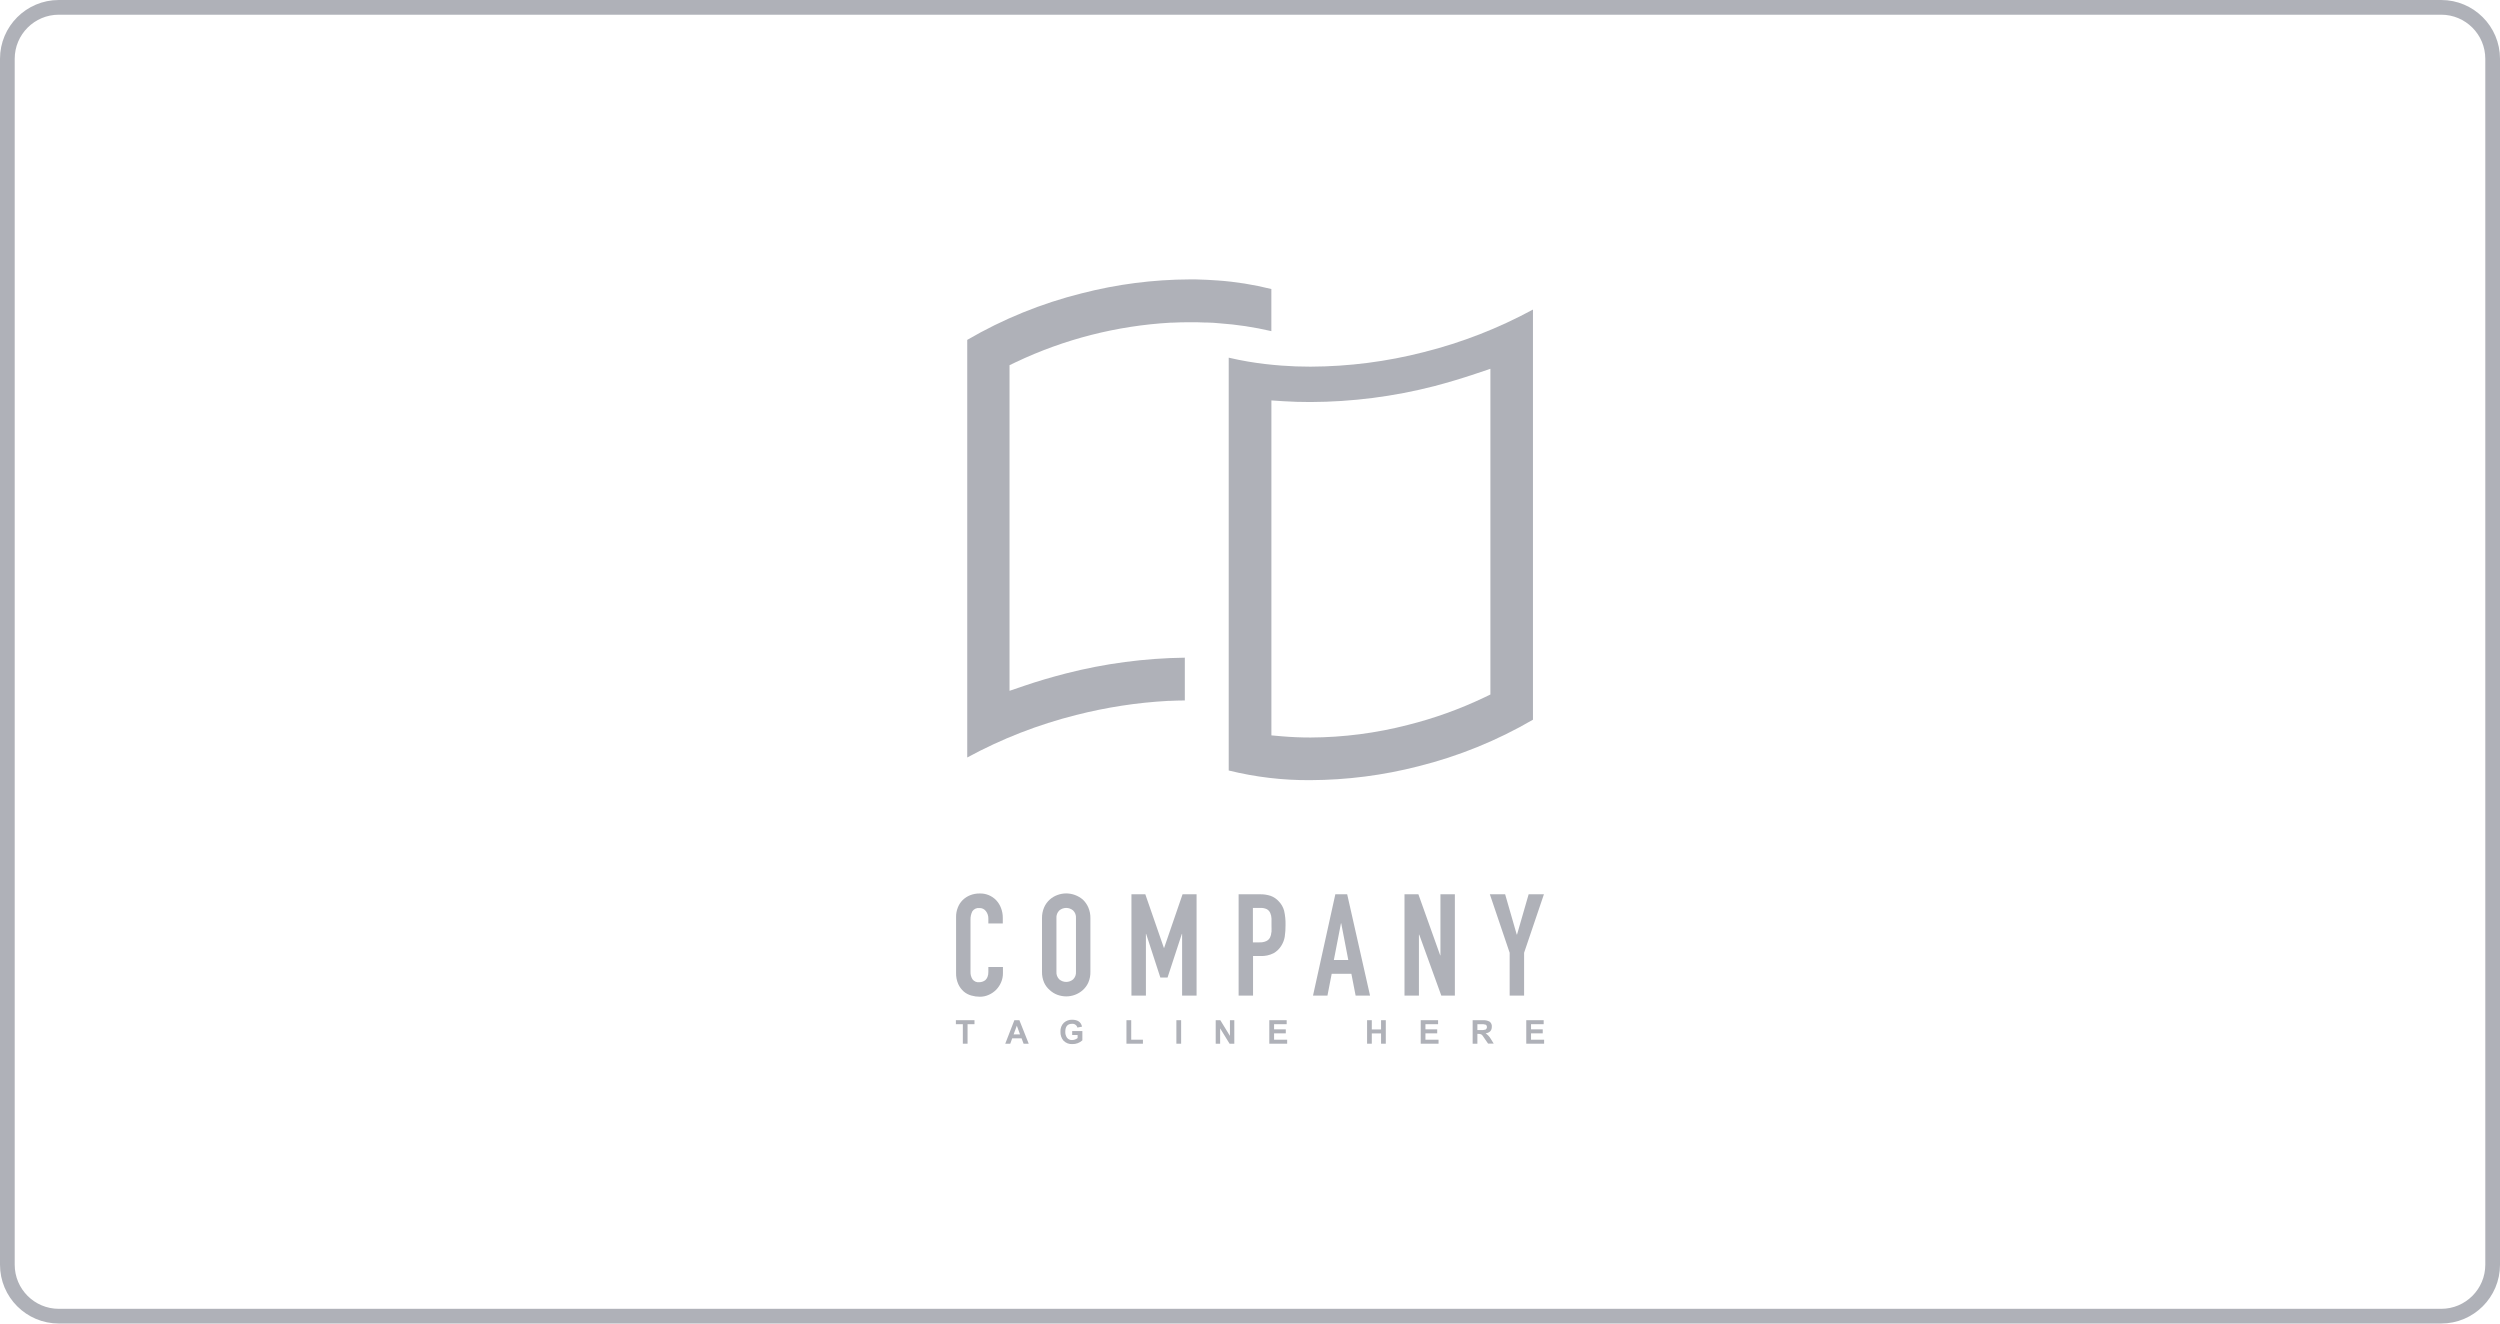
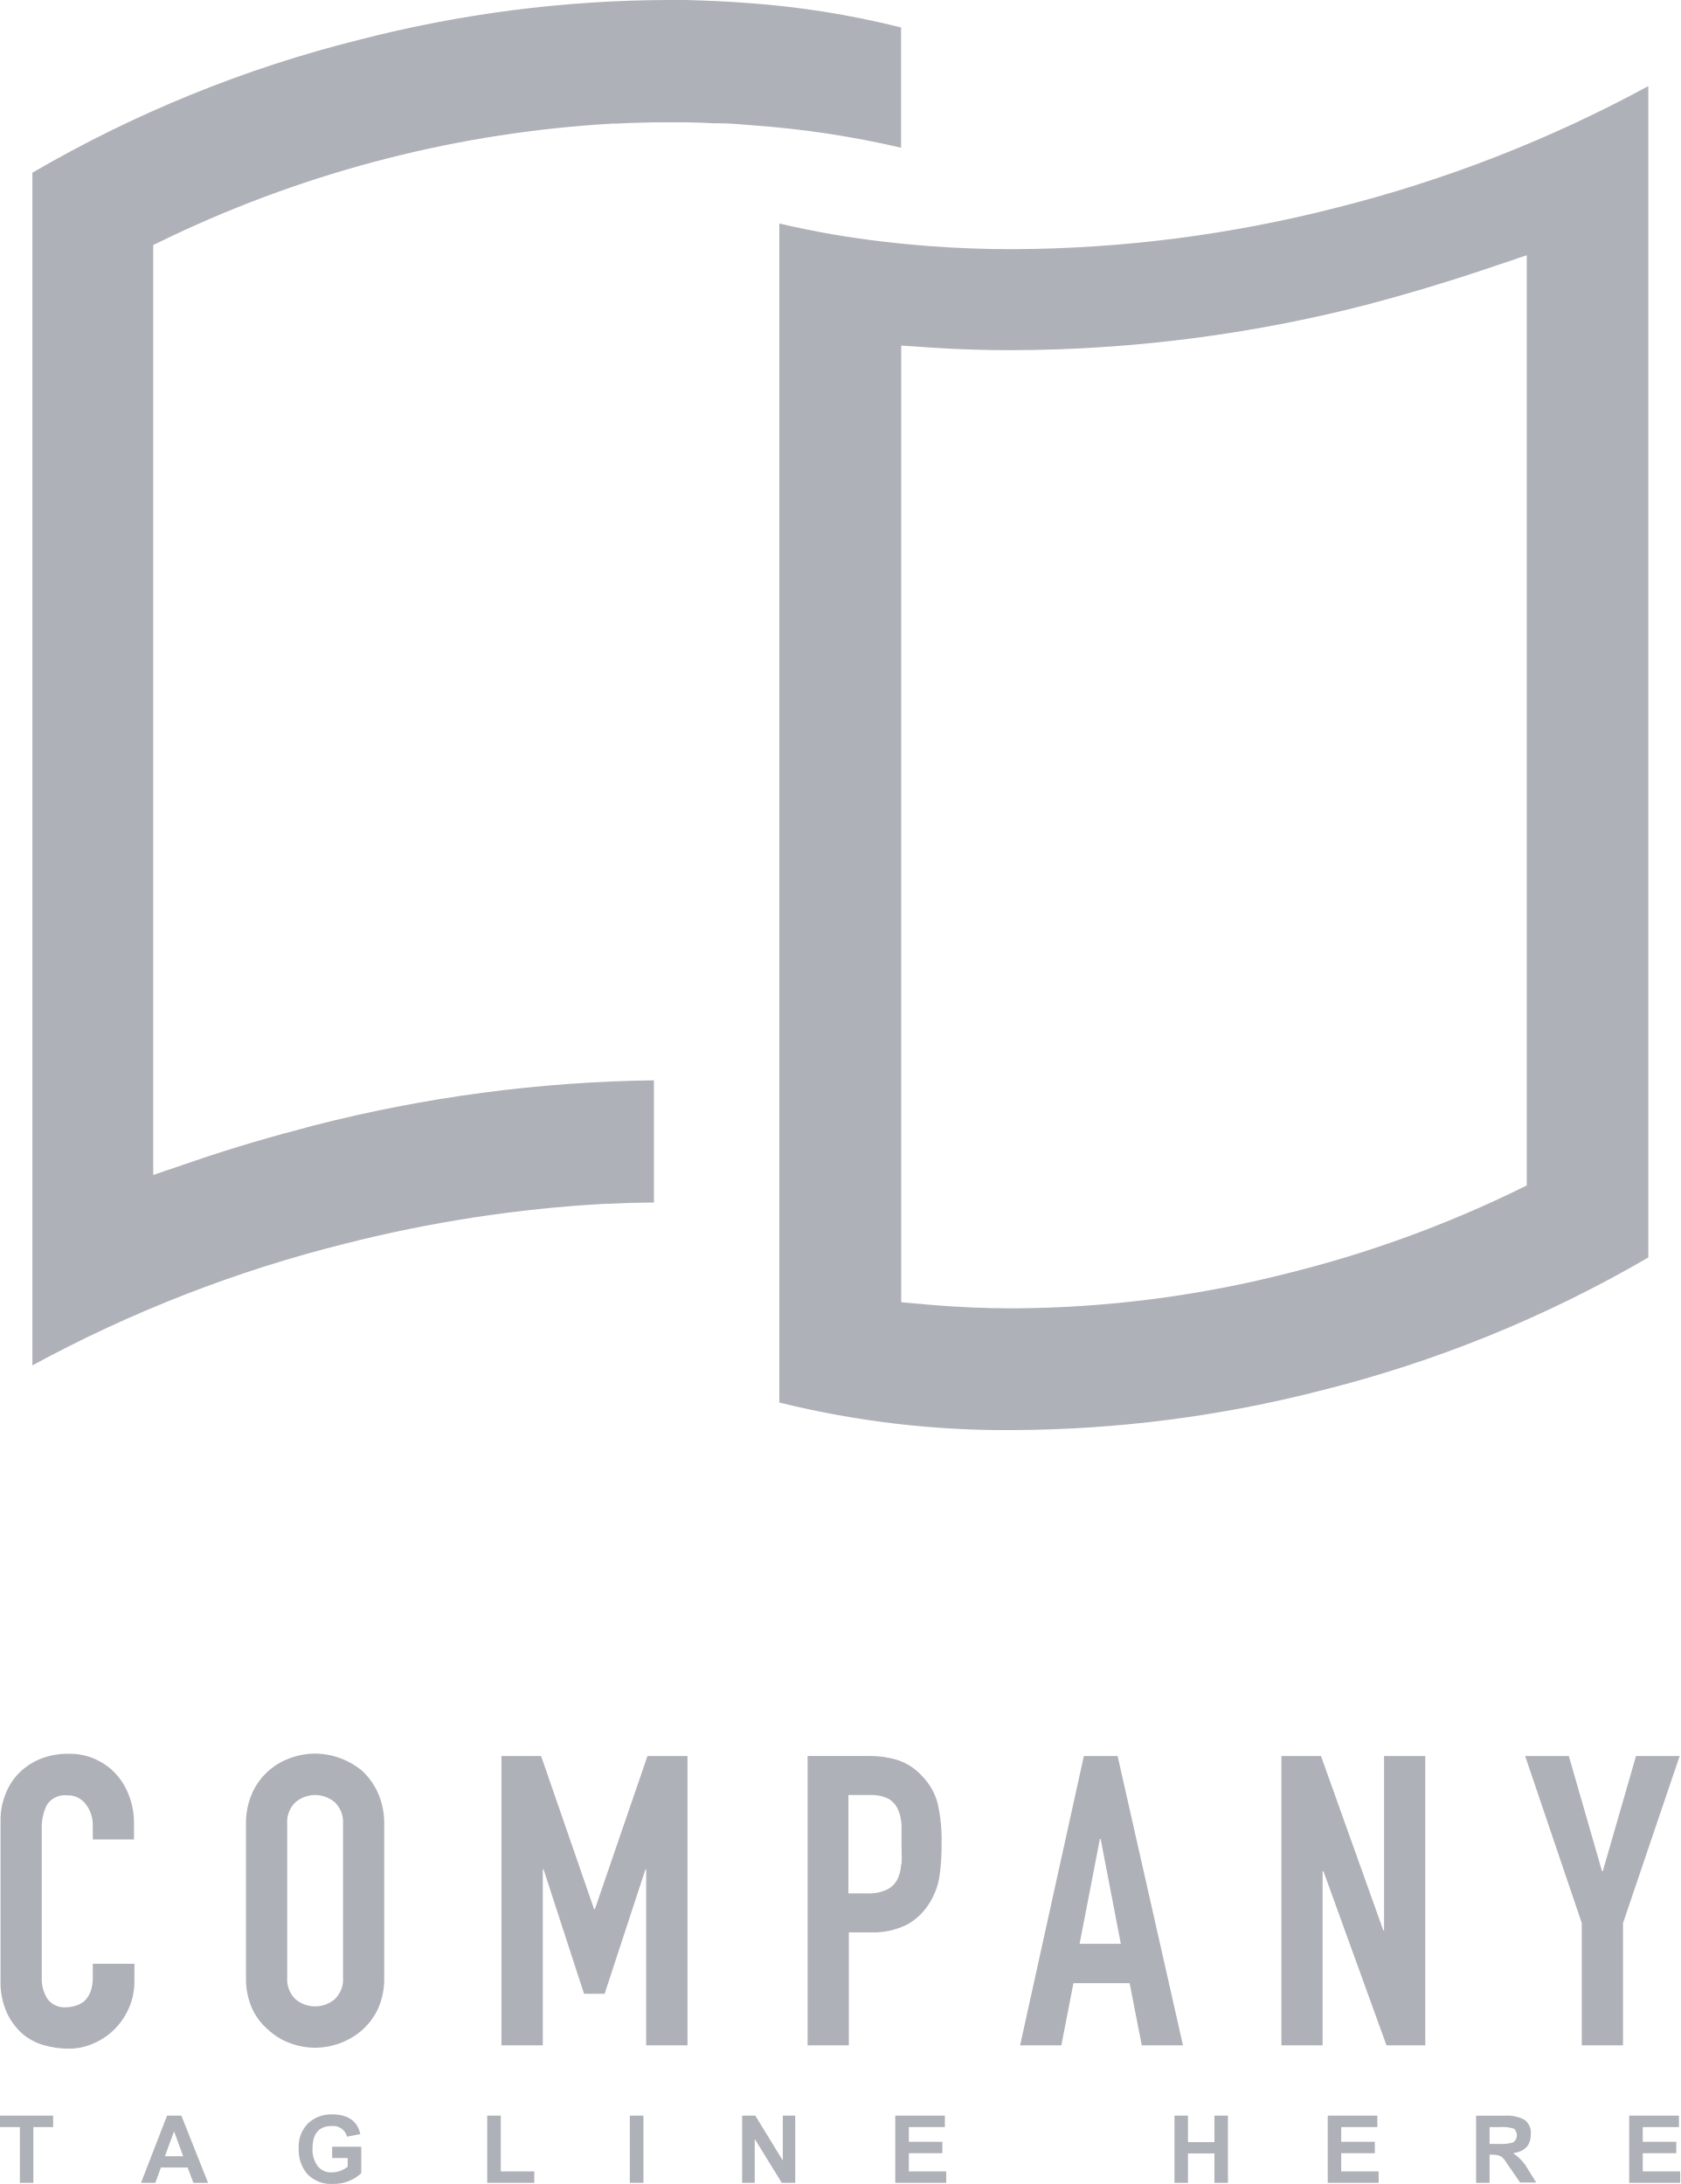
- <svg xmlns="http://www.w3.org/2000/svg" width="170" height="90" viewBox="0 0 170 90" fill="none">
-   <rect x="0.5" y="0.5" width="169" height="89" rx="3.5" stroke="#AFB1B8" />
-   <path d="M81.977 21.934H82.114C82.367 21.934 82.64 21.96 82.91 21.983C84.103 22.067 85.287 22.245 86.452 22.517V19.654C85.253 19.353 84.03 19.158 82.797 19.071C82.329 19.036 81.83 19.013 81.319 19H80.892C78.417 19.009 75.953 19.327 73.556 19.946C70.825 20.627 68.205 21.693 65.772 23.112V51.509C68.114 50.236 70.607 49.264 73.191 48.617C75.232 48.097 77.317 47.776 79.419 47.661H79.503C79.855 47.643 80.206 47.633 80.568 47.631V44.722C77.837 44.757 75.119 45.118 72.473 45.797C71.494 46.051 70.548 46.326 69.66 46.631L68.648 46.975V24.833L69.081 24.625C72.382 23.059 75.952 22.149 79.597 21.942C79.627 21.94 79.657 21.94 79.688 21.942C80.09 21.922 80.495 21.912 80.892 21.912H81.327H81.347C81.557 21.917 81.767 21.922 81.977 21.934Z" fill="#AFB1B8" />
-   <path d="M89.111 24.933C88.445 24.933 87.788 24.91 87.153 24.861C86.394 24.805 85.615 24.714 84.876 24.589C84.426 24.513 83.983 24.422 83.553 24.322V52.394C85.374 52.844 87.243 53.065 89.118 53.05C91.593 53.039 94.057 52.723 96.455 52.106C99.185 51.424 101.807 50.358 104.241 48.94V21.05C101.899 22.322 99.407 23.294 96.824 23.943C94.303 24.591 91.713 24.923 89.111 24.933ZM100.335 25.418L101.347 25.078V47.226L100.914 47.435C99.255 48.224 97.522 48.847 95.741 49.294C93.578 49.853 91.354 50.141 89.121 50.151C88.453 50.151 87.79 50.123 87.148 50.067L86.455 50.006V47.318V27.229L87.262 27.282C87.849 27.32 88.456 27.338 89.116 27.338C91.951 27.328 94.775 26.966 97.522 26.26C98.466 26.011 99.404 25.731 100.335 25.418Z" fill="#AFB1B8" />
-   <path d="M67.737 61.212C67.592 61.061 67.416 60.943 67.222 60.864C67.028 60.786 66.82 60.749 66.611 60.757C66.389 60.754 66.168 60.796 65.961 60.879C65.772 60.955 65.6 61.068 65.455 61.212C65.312 61.357 65.201 61.53 65.129 61.721C65.05 61.92 65.01 62.134 65.013 62.349V66.143C65.004 66.41 65.055 66.676 65.162 66.921C65.251 67.115 65.381 67.289 65.541 67.43C65.693 67.557 65.871 67.649 66.062 67.699C66.247 67.751 66.438 67.778 66.629 67.778C66.84 67.78 67.049 67.735 67.241 67.646C67.431 67.563 67.603 67.444 67.747 67.295C67.888 67.147 68.001 66.975 68.079 66.786C68.16 66.595 68.201 66.389 68.2 66.181V65.756H67.208V66.095C67.211 66.21 67.192 66.325 67.15 66.433C67.118 66.514 67.069 66.587 67.006 66.647C66.945 66.696 66.874 66.733 66.799 66.756C66.732 66.778 66.662 66.79 66.591 66.791C66.503 66.802 66.413 66.788 66.331 66.753C66.249 66.717 66.179 66.66 66.126 66.588C66.032 66.436 65.986 66.258 65.994 66.079V62.542C65.988 62.346 66.03 62.151 66.116 61.975C66.167 61.895 66.24 61.831 66.326 61.791C66.412 61.75 66.507 61.735 66.601 61.746C66.687 61.743 66.772 61.761 66.849 61.798C66.926 61.836 66.993 61.891 67.044 61.96C67.155 62.106 67.213 62.285 67.208 62.468V62.797H68.19V62.41C68.192 62.183 68.151 61.958 68.069 61.746C67.995 61.547 67.882 61.366 67.737 61.212Z" fill="#AFB1B8" />
-   <path d="M73.629 61.169C73.313 60.902 72.914 60.755 72.501 60.752C72.299 60.753 72.098 60.789 71.909 60.859C71.716 60.928 71.538 61.033 71.385 61.169C71.221 61.317 71.09 61.498 71.001 61.701C70.901 61.932 70.852 62.183 70.856 62.436V66.075C70.85 66.331 70.899 66.585 71.001 66.82C71.09 67.015 71.222 67.189 71.385 67.328C71.537 67.469 71.715 67.578 71.909 67.649C72.098 67.718 72.299 67.754 72.501 67.755C72.703 67.755 72.903 67.719 73.093 67.649C73.29 67.577 73.472 67.468 73.629 67.328C73.787 67.186 73.915 67.013 74.003 66.82C74.105 66.585 74.154 66.331 74.147 66.075V62.436C74.152 62.183 74.103 61.932 74.003 61.701C73.915 61.5 73.788 61.319 73.629 61.169ZM73.166 66.075C73.174 66.171 73.161 66.269 73.127 66.36C73.093 66.451 73.039 66.534 72.969 66.601C72.838 66.711 72.672 66.771 72.502 66.771C72.331 66.771 72.166 66.711 72.035 66.601C71.965 66.534 71.911 66.451 71.877 66.36C71.843 66.269 71.829 66.171 71.838 66.075V62.436C71.829 62.339 71.843 62.241 71.877 62.15C71.911 62.059 71.965 61.977 72.035 61.909C72.166 61.799 72.331 61.739 72.502 61.739C72.672 61.739 72.838 61.799 72.969 61.909C73.039 61.977 73.093 62.059 73.127 62.15C73.161 62.241 73.174 62.339 73.166 62.436V66.075Z" fill="#AFB1B8" />
-   <path d="M81.367 67.699V60.81H80.414L79.161 64.457H79.144L77.881 60.81H76.938V67.699H77.922V63.509H77.939L78.903 66.471H79.394L80.365 63.509H80.383V67.699H81.367Z" fill="#AFB1B8" />
-   <path d="M86.958 61.294C86.806 61.124 86.615 60.994 86.401 60.917C86.171 60.843 85.93 60.806 85.688 60.811H84.226V67.699H85.207V65.009H85.713C86.02 65.023 86.324 64.958 86.599 64.821C86.822 64.697 87.008 64.515 87.138 64.294C87.251 64.111 87.328 63.907 87.363 63.694C87.401 63.435 87.419 63.173 87.416 62.911C87.425 62.58 87.393 62.25 87.32 61.927C87.254 61.689 87.13 61.471 86.958 61.294ZM86.452 63.394C86.448 63.519 86.417 63.641 86.361 63.753C86.305 63.859 86.216 63.944 86.108 63.994C85.963 64.059 85.804 64.089 85.645 64.081H85.197V61.739H85.703C85.856 61.731 86.007 61.761 86.146 61.825C86.248 61.883 86.328 61.972 86.376 62.08C86.43 62.201 86.459 62.331 86.462 62.464C86.462 62.608 86.462 62.761 86.462 62.921C86.462 63.081 86.472 63.247 86.462 63.394H86.452Z" fill="#AFB1B8" />
-   <path d="M91.608 60.81H90.803L89.285 67.699H90.267L90.555 66.219H91.894L92.182 67.699H93.163L91.608 60.81ZM90.702 65.281L91.185 62.784H91.203L91.684 65.281H90.702Z" fill="#AFB1B8" />
-   <path d="M97.95 64.961H97.932L96.45 60.81H95.506V67.699H96.487V63.557H96.508L98.008 67.699H98.931V60.81H97.95V64.961Z" fill="#AFB1B8" />
-   <path d="M103.948 60.81L103.158 63.549H103.138L102.349 60.81H101.309L102.657 64.788V67.699H103.639V64.788L104.987 60.81H103.948Z" fill="#AFB1B8" />
-   <path d="M65 69.645H65.473V70.972H65.794V69.645H66.265V69.373H65V69.645Z" fill="#AFB1B8" />
-   <path d="M68.977 69.373L68.357 70.972H68.698L68.83 70.608H69.468L69.604 70.972H69.953L69.318 69.373H68.977ZM68.926 70.339L69.144 69.746L69.361 70.339H68.926Z" fill="#AFB1B8" />
-   <path d="M72.908 70.382H73.277V70.588C73.169 70.675 73.036 70.722 72.898 70.723C72.833 70.727 72.769 70.715 72.71 70.688C72.651 70.661 72.599 70.621 72.559 70.57C72.474 70.448 72.432 70.302 72.44 70.153C72.44 69.797 72.594 69.619 72.9 69.619C72.981 69.611 73.062 69.632 73.128 69.679C73.194 69.726 73.242 69.795 73.262 69.874L73.578 69.812C73.51 69.5 73.285 69.342 72.9 69.342C72.695 69.337 72.495 69.41 72.341 69.548C72.261 69.628 72.198 69.724 72.159 69.83C72.119 69.936 72.103 70.05 72.111 70.163C72.102 70.382 72.175 70.597 72.316 70.764C72.394 70.844 72.489 70.907 72.594 70.948C72.699 70.988 72.811 71.005 72.923 70.998C73.173 71.004 73.416 70.913 73.601 70.743V70.113H72.908V70.382Z" fill="#AFB1B8" />
-   <path d="M76.923 69.373H76.599V70.972H77.719V70.7H76.923V69.373Z" fill="#AFB1B8" />
-   <path d="M80.317 69.373H79.994V70.972H80.317V69.373Z" fill="#AFB1B8" />
-   <path d="M83.636 70.441L82.981 69.373H82.668V70.972H82.969V69.927L83.611 70.972H83.933V69.373H83.636V70.441Z" fill="#AFB1B8" />
-   <path d="M86.637 70.268H87.434V69.996H86.637V69.645H87.494V69.373H86.313V70.972H87.527V70.7H86.637V70.268Z" fill="#AFB1B8" />
-   <path d="M93.912 70.003H93.282V69.373H92.961V70.972H93.282V70.273H93.912V70.972H94.234V69.373H93.912V70.003Z" fill="#AFB1B8" />
-   <path d="M96.93 70.268H97.73V69.996H96.93V69.645H97.79V69.373H96.609V70.972H97.821V70.7H96.93V70.268Z" fill="#AFB1B8" />
-   <path d="M101.023 70.268C101.302 70.224 101.443 70.077 101.443 69.823C101.451 69.755 101.441 69.686 101.413 69.623C101.386 69.56 101.342 69.506 101.286 69.467C101.141 69.394 100.98 69.361 100.818 69.373H100.14V70.972H100.462V70.303H100.525C100.593 70.299 100.662 70.311 100.725 70.339C100.772 70.368 100.811 70.408 100.839 70.456L101.188 70.964H101.572L101.377 70.652C101.291 70.497 101.17 70.366 101.023 70.268ZM100.699 70.046H100.462V69.645H100.715C100.825 69.636 100.936 69.649 101.041 69.683C101.064 69.703 101.083 69.729 101.095 69.758C101.107 69.787 101.113 69.818 101.111 69.849C101.11 69.88 101.101 69.911 101.087 69.939C101.072 69.966 101.051 69.99 101.026 70.008C100.92 70.041 100.81 70.053 100.699 70.046Z" fill="#AFB1B8" />
-   <path d="M104.11 70.268H104.906V69.996H104.11V69.645H104.97V69.373H103.786V70.972H105V70.7H104.11V70.268Z" fill="#AFB1B8" />
+ <svg xmlns="http://www.w3.org/2000/svg" width="40" height="52" viewBox="0 0 40 52" fill="none">
+   <path d="M16.977 2.935H17.113C17.366 2.935 17.64 2.96 17.91 2.983C19.103 3.067 20.287 3.246 21.452 3.517V0.654C20.253 0.353 19.03 0.158 17.797 0.071C17.328 0.036 16.83 0.013 16.319 0H15.892C13.417 0.009 10.953 0.327 8.555 0.946C5.825 1.627 3.205 2.693 0.771 4.112V32.509C3.114 31.236 5.607 30.264 8.191 29.617C10.232 29.097 12.317 28.776 14.419 28.661H14.503C14.854 28.643 15.206 28.633 15.568 28.631V25.722C12.837 25.757 10.119 26.118 7.473 26.797C6.494 27.052 5.548 27.326 4.66 27.631L3.648 27.975V5.833L4.08 5.625C7.382 4.06 10.952 3.149 14.596 2.942C14.627 2.94 14.657 2.94 14.688 2.942C15.09 2.922 15.495 2.912 15.892 2.912H16.327H16.347C16.557 2.917 16.767 2.922 16.977 2.935Z" fill="#AFB1B8" />
+   <path d="M24.111 5.933C23.446 5.933 22.788 5.91 22.153 5.861C21.394 5.805 20.615 5.714 19.876 5.589C19.426 5.513 18.983 5.421 18.553 5.322V33.394C20.374 33.844 22.244 34.065 24.119 34.05C26.593 34.039 29.057 33.723 31.455 33.106C34.186 32.424 36.807 31.358 39.241 29.94V2.05C36.899 3.322 34.407 4.294 31.824 4.943C29.303 5.591 26.713 5.923 24.111 5.933V5.933ZM35.335 6.418L36.347 6.078V28.226L35.915 28.435C34.255 29.224 32.523 29.847 30.741 30.294C28.578 30.853 26.355 31.141 24.121 31.151C23.453 31.151 22.791 31.123 22.148 31.067L21.455 31.006V28.318V8.229L22.262 8.282C22.849 8.32 23.456 8.338 24.116 8.338C26.952 8.328 29.775 7.966 32.522 7.26C33.466 7.011 34.404 6.731 35.335 6.418Z" fill="#AFB1B8" />
+   <path d="M2.737 42.212C2.592 42.062 2.416 41.943 2.222 41.865C2.029 41.786 1.82 41.75 1.612 41.757C1.389 41.754 1.168 41.796 0.961 41.879C0.772 41.955 0.6 42.068 0.455 42.212C0.313 42.357 0.201 42.53 0.129 42.721C0.05 42.921 0.01 43.134 0.013 43.349V47.143C0.004 47.41 0.055 47.676 0.162 47.921C0.252 48.116 0.381 48.289 0.541 48.43C0.693 48.557 0.871 48.65 1.063 48.699C1.247 48.751 1.438 48.778 1.629 48.778C1.841 48.78 2.05 48.735 2.241 48.646C2.431 48.563 2.603 48.444 2.747 48.295C2.888 48.148 3.001 47.975 3.079 47.786C3.16 47.595 3.201 47.389 3.2 47.181V46.757H2.209V47.095C2.211 47.21 2.192 47.325 2.15 47.433C2.118 47.514 2.069 47.587 2.006 47.647C1.945 47.696 1.874 47.733 1.799 47.756C1.732 47.778 1.662 47.79 1.591 47.791C1.503 47.802 1.413 47.788 1.331 47.753C1.25 47.717 1.179 47.66 1.126 47.588C1.032 47.436 0.987 47.258 0.994 47.08V43.542C0.988 43.346 1.03 43.151 1.116 42.975C1.167 42.895 1.24 42.831 1.326 42.791C1.412 42.75 1.507 42.735 1.601 42.746C1.687 42.743 1.772 42.761 1.849 42.798C1.926 42.836 1.993 42.891 2.044 42.96C2.155 43.106 2.213 43.285 2.209 43.469V43.797H3.19V43.41C3.192 43.183 3.151 42.958 3.069 42.746C2.995 42.548 2.883 42.366 2.737 42.212V42.212Z" fill="#AFB1B8" />
+   <path d="M8.629 42.169C8.312 41.902 7.913 41.755 7.5 41.752C7.298 41.753 7.098 41.789 6.908 41.859C6.716 41.928 6.538 42.033 6.385 42.169C6.221 42.317 6.089 42.498 6 42.701C5.9 42.932 5.851 43.183 5.856 43.435V47.074C5.849 47.33 5.898 47.585 6 47.819C6.09 48.015 6.221 48.189 6.385 48.328C6.536 48.469 6.714 48.578 6.908 48.648C7.098 48.718 7.298 48.755 7.5 48.755C7.702 48.755 7.903 48.719 8.092 48.648C8.29 48.577 8.472 48.468 8.629 48.328C8.787 48.186 8.914 48.013 9.003 47.819C9.105 47.585 9.154 47.33 9.147 47.074V43.435C9.152 43.183 9.103 42.932 9.003 42.701C8.915 42.5 8.788 42.319 8.629 42.169V42.169ZM8.166 47.074C8.174 47.171 8.161 47.269 8.127 47.36C8.092 47.451 8.038 47.533 7.968 47.601C7.837 47.711 7.672 47.771 7.502 47.771C7.331 47.771 7.166 47.711 7.035 47.601C6.965 47.533 6.911 47.451 6.877 47.36C6.843 47.269 6.829 47.171 6.838 47.074V43.435C6.829 43.339 6.843 43.241 6.877 43.15C6.911 43.059 6.965 42.977 7.035 42.909C7.166 42.799 7.331 42.739 7.502 42.739C7.672 42.739 7.837 42.799 7.968 42.909C8.038 42.977 8.092 43.059 8.127 43.15C8.161 43.241 8.174 43.339 8.166 43.435V47.074Z" fill="#AFB1B8" />
+   <path d="M16.367 48.699V41.811H15.414L14.162 45.457H14.144L12.882 41.811H11.938V48.699H12.922V44.509H12.94L13.904 47.471H14.394L15.366 44.509H15.383V48.699H16.367Z" fill="#AFB1B8" />
+   <path d="M21.958 42.294C21.807 42.124 21.615 41.994 21.402 41.917C21.171 41.842 20.93 41.806 20.688 41.81H19.226V48.699H20.208V46.009H20.714C21.02 46.023 21.325 45.958 21.599 45.821C21.822 45.697 22.008 45.515 22.138 45.294C22.251 45.111 22.328 44.907 22.363 44.694C22.402 44.435 22.419 44.173 22.416 43.911C22.426 43.58 22.393 43.249 22.32 42.927C22.255 42.688 22.13 42.471 21.958 42.294V42.294ZM21.452 44.394C21.448 44.519 21.417 44.641 21.361 44.753C21.305 44.859 21.216 44.943 21.108 44.994C20.963 45.059 20.804 45.089 20.645 45.081H20.198V42.739H20.703C20.856 42.731 21.008 42.761 21.146 42.825C21.248 42.883 21.328 42.972 21.376 43.079C21.43 43.2 21.459 43.331 21.462 43.463C21.462 43.608 21.462 43.761 21.462 43.921C21.462 44.081 21.473 44.247 21.462 44.394H21.452Z" fill="#AFB1B8" />
+   <path d="M26.607 41.811H25.803L24.285 48.699H25.267L25.555 47.219H26.893L27.182 48.699H28.163L26.607 41.811ZM25.702 46.281L26.185 43.784H26.203L26.683 46.281H25.702Z" fill="#AFB1B8" />
+   <path d="M32.95 45.961H32.932L31.449 41.811H30.506V48.699H31.487V44.557H31.508L33.008 48.699H33.931V41.811H32.95V45.961Z" fill="#AFB1B8" />
+   <path d="M38.948 41.811L38.158 44.549H38.138L37.349 41.811H36.309L37.657 45.788V48.699H38.639V45.788L39.987 41.811H38.948Z" fill="#AFB1B8" />
+   <path d="M0 50.645H0.473V51.972H0.794V50.645H1.265V50.372H0V50.645Z" fill="#AFB1B8" />
+   <path d="M3.977 50.372L3.357 51.972H3.698L3.83 51.608H4.467L4.604 51.972H4.953L4.318 50.372H3.977ZM3.926 51.339L4.144 50.746L4.361 51.339H3.926Z" fill="#AFB1B8" />
+   <path d="M7.908 51.382H8.277V51.588C8.169 51.675 8.036 51.722 7.898 51.723C7.833 51.727 7.769 51.715 7.71 51.688C7.651 51.661 7.599 51.621 7.559 51.57C7.474 51.449 7.432 51.302 7.44 51.153C7.44 50.797 7.594 50.619 7.9 50.619C7.981 50.611 8.062 50.633 8.128 50.679C8.194 50.726 8.242 50.795 8.262 50.873L8.578 50.812C8.51 50.5 8.285 50.342 7.9 50.342C7.695 50.337 7.495 50.41 7.341 50.548C7.261 50.628 7.198 50.724 7.159 50.83C7.119 50.937 7.103 51.05 7.111 51.163C7.102 51.382 7.175 51.597 7.316 51.764C7.394 51.844 7.489 51.907 7.594 51.947C7.699 51.988 7.811 52.005 7.923 51.998C8.173 52.005 8.417 51.913 8.601 51.743V51.113H7.908V51.382Z" fill="#AFB1B8" />
+   <path d="M11.922 50.372H11.599V51.972H12.719V51.7H11.922V50.372Z" fill="#AFB1B8" />
+   <path d="M15.318 50.372H14.994V51.972H15.318V50.372Z" fill="#AFB1B8" />
+   <path d="M18.636 51.441L17.981 50.372H17.668V51.972H17.968V50.927L18.611 51.972H18.932V50.372H18.636V51.441Z" fill="#AFB1B8" />
+   <path d="M21.637 51.267H22.434V50.995H21.637V50.645H22.494V50.372H21.313V51.972H22.527V51.7H21.637V51.267Z" fill="#AFB1B8" />
+   <path d="M28.912 51.003H28.282V50.372H27.961V51.972H28.282V51.273H28.912V51.972H29.233V50.372H28.912V51.003Z" fill="#AFB1B8" />
+   <path d="M31.93 51.267H32.73V50.995H31.93V50.645H32.79V50.372H31.609V51.972H32.821V51.7H31.93V51.267Z" fill="#AFB1B8" />
+   <path d="M36.023 51.268C36.302 51.224 36.443 51.077 36.443 50.823C36.452 50.755 36.441 50.686 36.414 50.623C36.386 50.56 36.342 50.506 36.287 50.467C36.142 50.394 35.98 50.361 35.819 50.373H35.141V51.972H35.462V51.303H35.525C35.594 51.299 35.662 51.311 35.725 51.339C35.772 51.368 35.811 51.408 35.839 51.456L36.188 51.964H36.572L36.378 51.652C36.292 51.497 36.17 51.366 36.023 51.268V51.268ZM35.7 51.046H35.462V50.645H35.715C35.825 50.636 35.936 50.649 36.041 50.683C36.065 50.703 36.083 50.729 36.095 50.758C36.107 50.787 36.113 50.818 36.111 50.849C36.11 50.88 36.102 50.911 36.087 50.939C36.072 50.966 36.051 50.99 36.026 51.008C35.92 51.041 35.81 51.054 35.7 51.046V51.046Z" fill="#AFB1B8" />
+   <path d="M39.109 51.267H39.906V50.995H39.109V50.645H39.97V50.372H38.786V51.972H40V51.7H39.109V51.267Z" fill="#AFB1B8" />
</svg>
